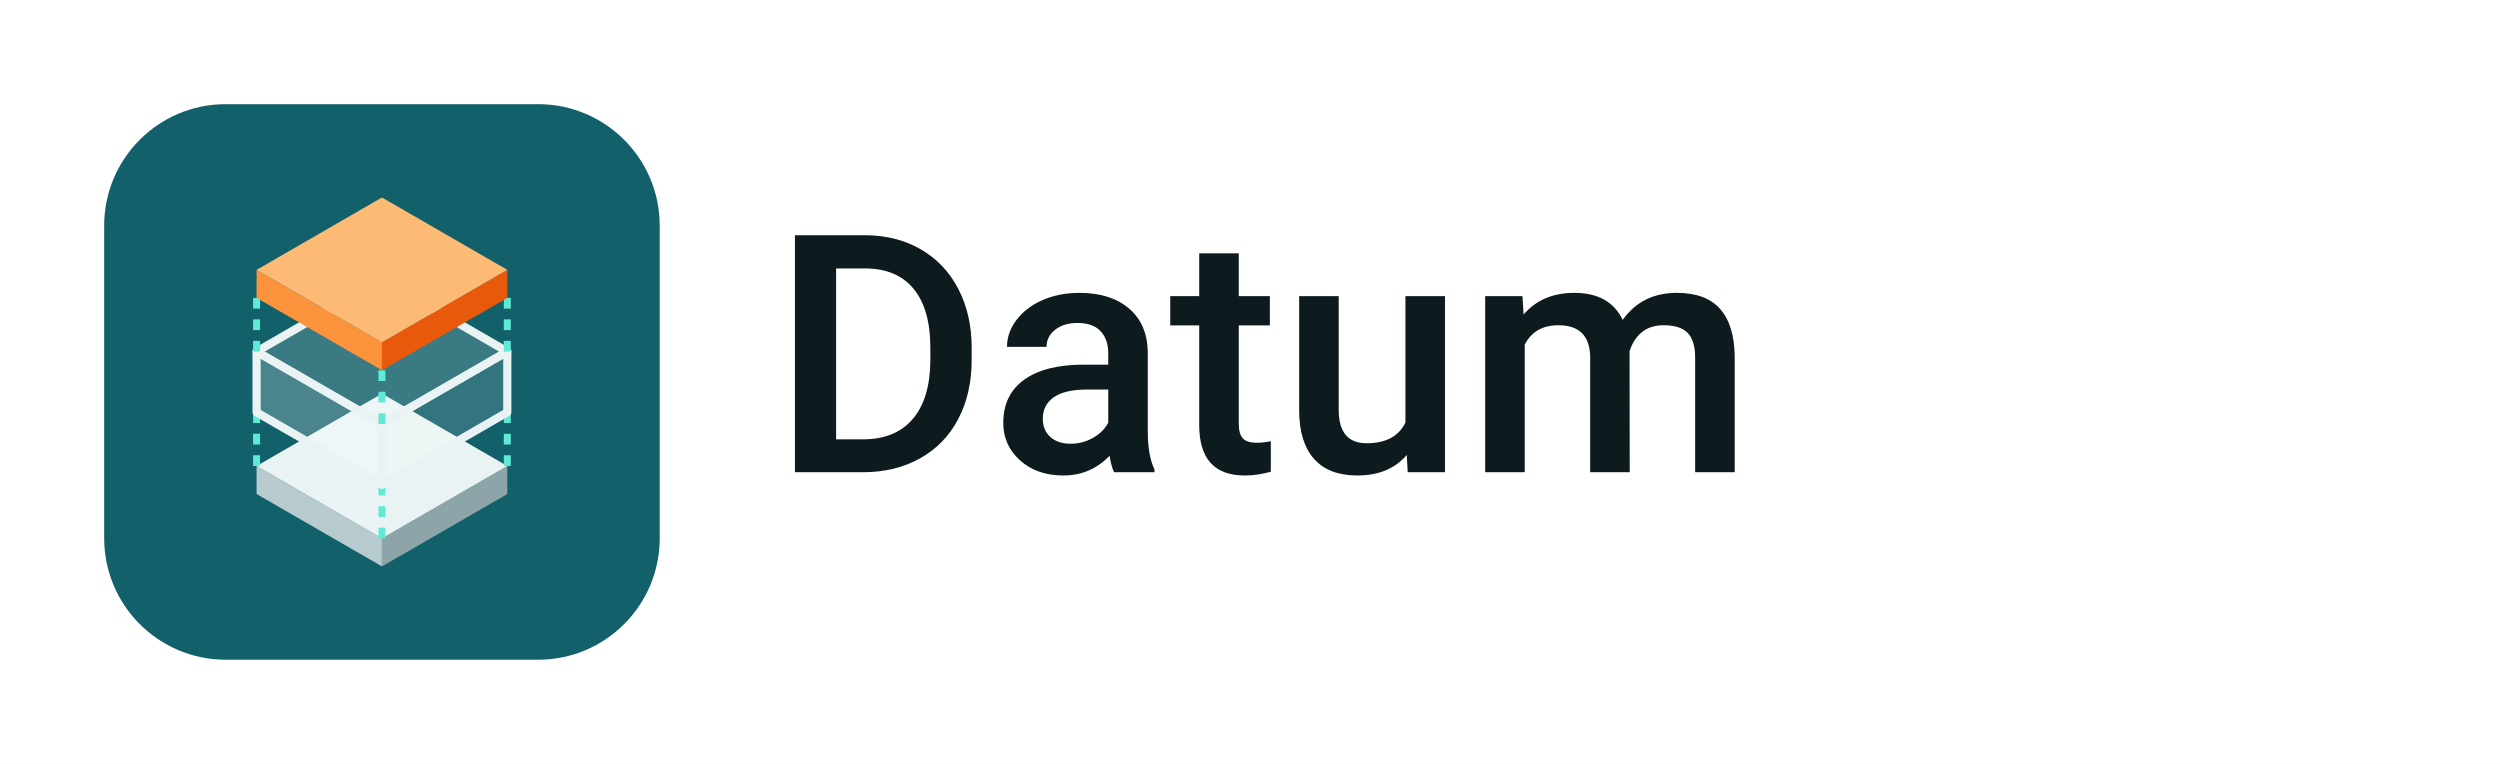
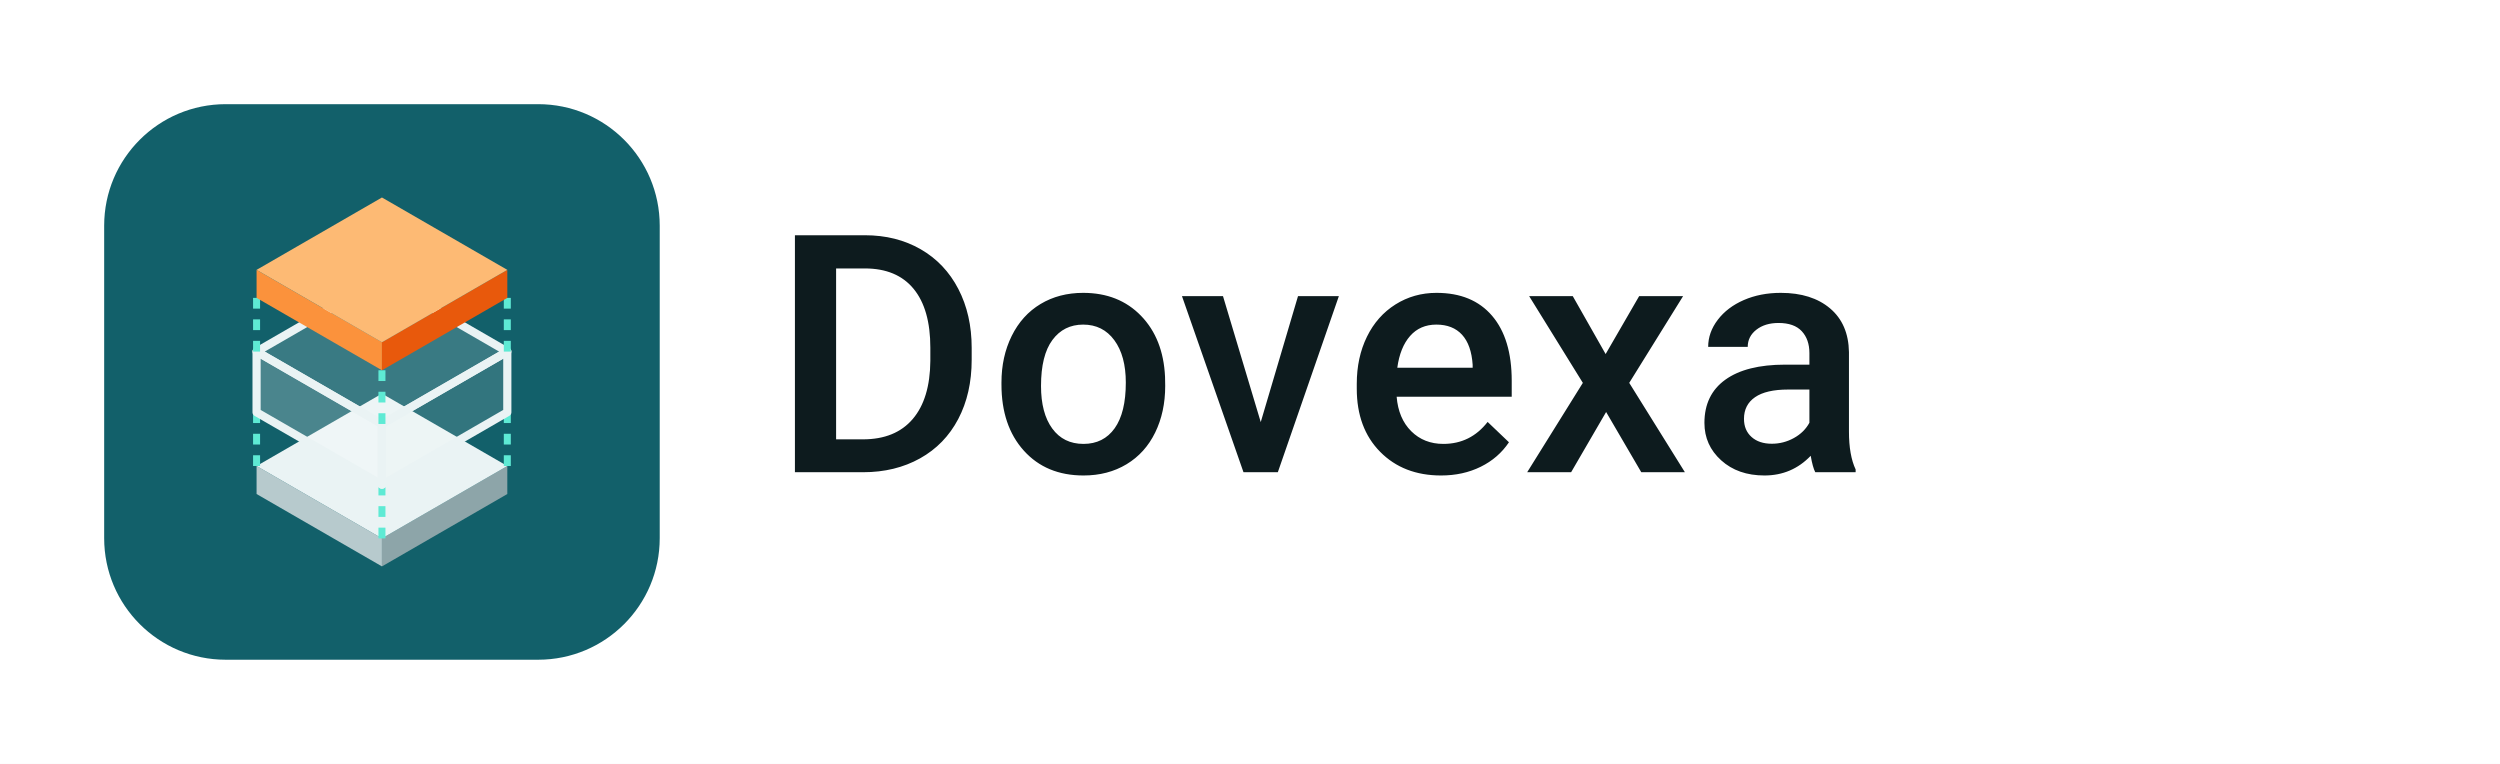
<svg xmlns="http://www.w3.org/2000/svg" viewBox="0 0 720 220" width="720" height="220">
  <rect width="720" height="220" fill="#FFFFFF" />
  <g transform="translate(30 30) scale(0.3125)">
    <rect width="512" height="512" rx="112" fill="#12606A" />
    <polygon points="140.46,359.29 256.00,426.00 256.00,400.18 140.46,333.47" fill="#B7CACD" />
    <polygon points="371.54,359.29 256.00,426.00 256.00,400.18 371.54,333.47" fill="#8DA5A9" />
    <polygon points="256.00,266.76 371.54,333.47 256.00,400.18 140.46,333.47" fill="#EAF3F4" />
    <line x1="256.00" y1="400.18" x2="256.00" y2="390.28" stroke="#5EEAD4" stroke-width="6.46" />
    <line x1="256.00" y1="380.38" x2="256.00" y2="370.48" stroke="#5EEAD4" stroke-width="6.46" />
    <line x1="256.00" y1="360.58" x2="256.00" y2="350.68" stroke="#5EEAD4" stroke-width="6.46" />
    <line x1="140.46" y1="333.47" x2="140.46" y2="323.57" stroke="#5EEAD4" stroke-width="6.46" />
    <line x1="140.46" y1="313.67" x2="140.46" y2="303.77" stroke="#5EEAD4" stroke-width="6.46" />
    <line x1="140.46" y1="293.87" x2="140.46" y2="283.97" stroke="#5EEAD4" stroke-width="6.46" />
    <line x1="371.54" y1="333.47" x2="371.54" y2="323.57" stroke="#5EEAD4" stroke-width="6.46" />
    <line x1="371.54" y1="313.67" x2="371.54" y2="303.77" stroke="#5EEAD4" stroke-width="6.46" />
    <line x1="371.54" y1="293.87" x2="371.54" y2="283.97" stroke="#5EEAD4" stroke-width="6.46" />
    <polygon points="140.46,283.97 256.00,350.68 256.00,294.73 140.46,228.03" fill="#FFFFFF3C" />
    <polygon points="371.54,283.97 256.00,350.68 256.00,294.73 371.54,228.03" fill="#FFFFFF22" />
    <polygon points="256.00,161.32 371.54,228.03 256.00,294.73 140.46,228.03" fill="#FFFFFF2A" />
    <polyline points="256.00,161.32 371.54,228.03 256.00,294.73 140.46,228.03 256.00,161.32" fill="none" stroke="#EAF3F4" stroke-width="7.53" stroke-linejoin="round" stroke-linecap="round" />
    <polyline points="140.46,283.97 256.00,350.68 256.00,294.73 140.46,228.03 140.46,283.97" fill="none" stroke="#EAF3F4" stroke-width="7.53" stroke-linejoin="round" stroke-linecap="round" />
    <polyline points="371.54,283.97 256.00,350.68 256.00,294.73 371.54,228.03 371.54,283.97" fill="none" stroke="#EAF3F4" stroke-width="7.53" stroke-linejoin="round" stroke-linecap="round" />
    <line x1="256.00" y1="294.73" x2="256.00" y2="284.84" stroke="#5EEAD4" stroke-width="6.46" />
    <line x1="256.00" y1="274.94" x2="256.00" y2="265.04" stroke="#5EEAD4" stroke-width="6.46" />
    <line x1="256.00" y1="255.14" x2="256.00" y2="245.24" stroke="#5EEAD4" stroke-width="6.46" />
    <line x1="140.46" y1="228.03" x2="140.46" y2="218.13" stroke="#5EEAD4" stroke-width="6.46" />
    <line x1="140.46" y1="208.23" x2="140.46" y2="198.33" stroke="#5EEAD4" stroke-width="6.46" />
    <line x1="140.46" y1="188.43" x2="140.46" y2="178.53" stroke="#5EEAD4" stroke-width="6.46" />
    <line x1="371.54" y1="228.03" x2="371.54" y2="218.13" stroke="#5EEAD4" stroke-width="6.46" />
    <line x1="371.54" y1="208.23" x2="371.54" y2="198.33" stroke="#5EEAD4" stroke-width="6.46" />
    <line x1="371.54" y1="188.43" x2="371.54" y2="178.53" stroke="#5EEAD4" stroke-width="6.46" />
    <polygon points="140.46,178.53 256.00,245.24 256.00,219.42 140.46,152.71" fill="#FB923C" />
    <polygon points="371.54,178.53 256.00,245.24 256.00,219.42 371.54,152.71" fill="#E8590C" />
    <polygon points="256.00,86.00 371.54,152.71 256.00,219.42 140.46,152.71" fill="#FDBA74" />
  </g>
-   <path d="M228.938 136.0V67.75H249.094Q258.141 67.75 265.148 71.781Q272.156 75.812 276.0 83.219Q279.844 90.625 279.844 100.188V103.609Q279.844 113.312 275.977 120.672Q272.109 128.031 264.961 132.016Q257.812 136.0 248.578 136.0ZM240.797 77.312V126.531H248.531Q257.859 126.531 262.852 120.695Q267.844 114.859 267.938 103.938V100.141Q267.938 89.031 263.109 83.172Q258.281 77.312 249.094 77.312Z M320.859 136.0Q320.109 134.547 319.547 131.266Q314.109 136.938 306.234 136.938Q298.594 136.938 293.766 132.578Q288.938 128.219 288.938 121.797Q288.938 113.688 294.961 109.352Q300.984 105.016 312.188 105.016H319.172V101.688Q319.172 97.75 316.969 95.383Q314.766 93.016 310.266 93.016Q306.375 93.016 303.891 94.961Q301.406 96.906 301.406 99.906H290.016Q290.016 95.734 292.781 92.102Q295.547 88.469 300.305 86.406Q305.062 84.344 310.922 84.344Q319.828 84.344 325.125 88.82Q330.422 93.297 330.562 101.406V124.281Q330.562 131.125 332.484 135.203V136.0ZM308.344 127.797Q311.719 127.797 314.695 126.156Q317.672 124.516 319.172 121.75V112.188H313.031Q306.703 112.188 303.516 114.391Q300.328 116.594 300.328 120.625Q300.328 123.906 302.508 125.852Q304.688 127.797 308.344 127.797Z M356.766 72.953V85.281H365.719V93.719H356.766V122.031Q356.766 124.938 357.914 126.227Q359.062 127.516 362.016 127.516Q363.984 127.516 366.0 127.047V135.859Q362.109 136.938 358.5 136.938Q345.375 136.938 345.375 122.453V93.719H337.031V85.281H345.375V72.953Z M405.141 131.031Q400.125 136.938 390.891 136.938Q382.641 136.938 378.398 132.109Q374.156 127.281 374.156 118.141V85.281H385.547V118.0Q385.547 127.656 393.562 127.656Q401.859 127.656 404.766 121.703V85.281H416.156V136.0H405.422Z M438.469 85.281 438.797 90.578Q444.141 84.344 453.422 84.344Q463.594 84.344 467.344 92.125Q472.875 84.344 482.906 84.344Q491.297 84.344 495.398 88.984Q499.5 93.625 499.594 102.672V136.0H488.203V103.0Q488.203 98.172 486.094 95.922Q483.984 93.672 479.109 93.672Q475.219 93.672 472.758 95.758Q470.297 97.844 469.312 101.219L469.359 136.0H457.969V102.625Q457.734 93.672 448.828 93.672Q441.984 93.672 439.125 99.25V136.0H427.734V85.281Z" fill="#0D1B1E" />
+   <path d="M228.938 136.0V67.75H249.094Q258.141 67.75 265.148 71.781Q272.156 75.812 276.0 83.219Q279.844 90.625 279.844 100.188V103.609Q279.844 113.312 275.977 120.672Q272.109 128.031 264.961 132.016Q257.812 136.0 248.578 136.0ZM240.797 77.312V126.531H248.531Q257.859 126.531 262.852 120.695Q267.844 114.859 267.938 103.938V100.141Q267.938 89.031 263.109 83.172Q258.281 77.312 249.094 77.312Z M288.422 110.172Q288.422 102.719 291.375 96.742Q294.328 90.766 299.672 87.555Q305.016 84.344 311.953 84.344Q322.219 84.344 328.617 90.953Q335.016 97.562 335.531 108.484L335.578 111.156Q335.578 118.656 332.695 124.562Q329.812 130.469 324.445 133.703Q319.078 136.938 312.047 136.938Q301.312 136.938 294.867 129.789Q288.422 122.641 288.422 110.734ZM299.812 111.156Q299.812 118.984 303.047 123.414Q306.281 127.844 312.047 127.844Q317.812 127.844 321.023 123.344Q324.234 118.844 324.234 110.172Q324.234 102.484 320.93 97.984Q317.625 93.484 311.953 93.484Q306.375 93.484 303.094 97.914Q299.812 102.344 299.812 111.156Z M363.094 121.562 373.828 85.281H385.594L368.016 136.0H358.125L340.406 85.281H352.219Z M415.031 136.938Q404.203 136.938 397.477 130.117Q390.75 123.297 390.75 111.953V110.547Q390.75 102.953 393.68 96.977Q396.609 91.0 401.906 87.672Q407.203 84.344 413.719 84.344Q424.078 84.344 429.727 90.953Q435.375 97.562 435.375 109.656V114.25H402.234Q402.75 120.531 406.43 124.188Q410.109 127.844 415.688 127.844Q423.516 127.844 428.438 121.516L434.578 127.375Q431.531 131.922 426.445 134.43Q421.359 136.938 415.031 136.938ZM413.672 93.484Q408.984 93.484 406.102 96.766Q403.219 100.047 402.422 105.906H424.125V105.062Q423.75 99.344 421.078 96.414Q418.406 93.484 413.672 93.484Z M462.422 101.969 472.078 85.281H484.734L469.219 110.266L485.25 136.0H472.688L462.562 118.656L452.484 136.0H439.828L455.859 110.266L440.391 85.281H452.953Z M522.797 136.0Q522.047 134.547 521.484 131.266Q516.047 136.938 508.172 136.938Q500.531 136.938 495.703 132.578Q490.875 128.219 490.875 121.797Q490.875 113.688 496.898 109.352Q502.922 105.016 514.125 105.016H521.109V101.688Q521.109 97.75 518.906 95.383Q516.703 93.016 512.203 93.016Q508.312 93.016 505.828 94.961Q503.344 96.906 503.344 99.906H491.953Q491.953 95.734 494.719 92.102Q497.484 88.469 502.242 86.406Q507.0 84.344 512.859 84.344Q521.766 84.344 527.062 88.82Q532.359 93.297 532.5 101.406V124.281Q532.5 131.125 534.422 135.203V136.0ZM510.281 127.797Q513.656 127.797 516.633 126.156Q519.609 124.516 521.109 121.75V112.188H514.969Q508.641 112.188 505.453 114.391Q502.266 116.594 502.266 120.625Q502.266 123.906 504.445 125.852Q506.625 127.797 510.281 127.797Z" fill="#0D1B1E" />
</svg>
